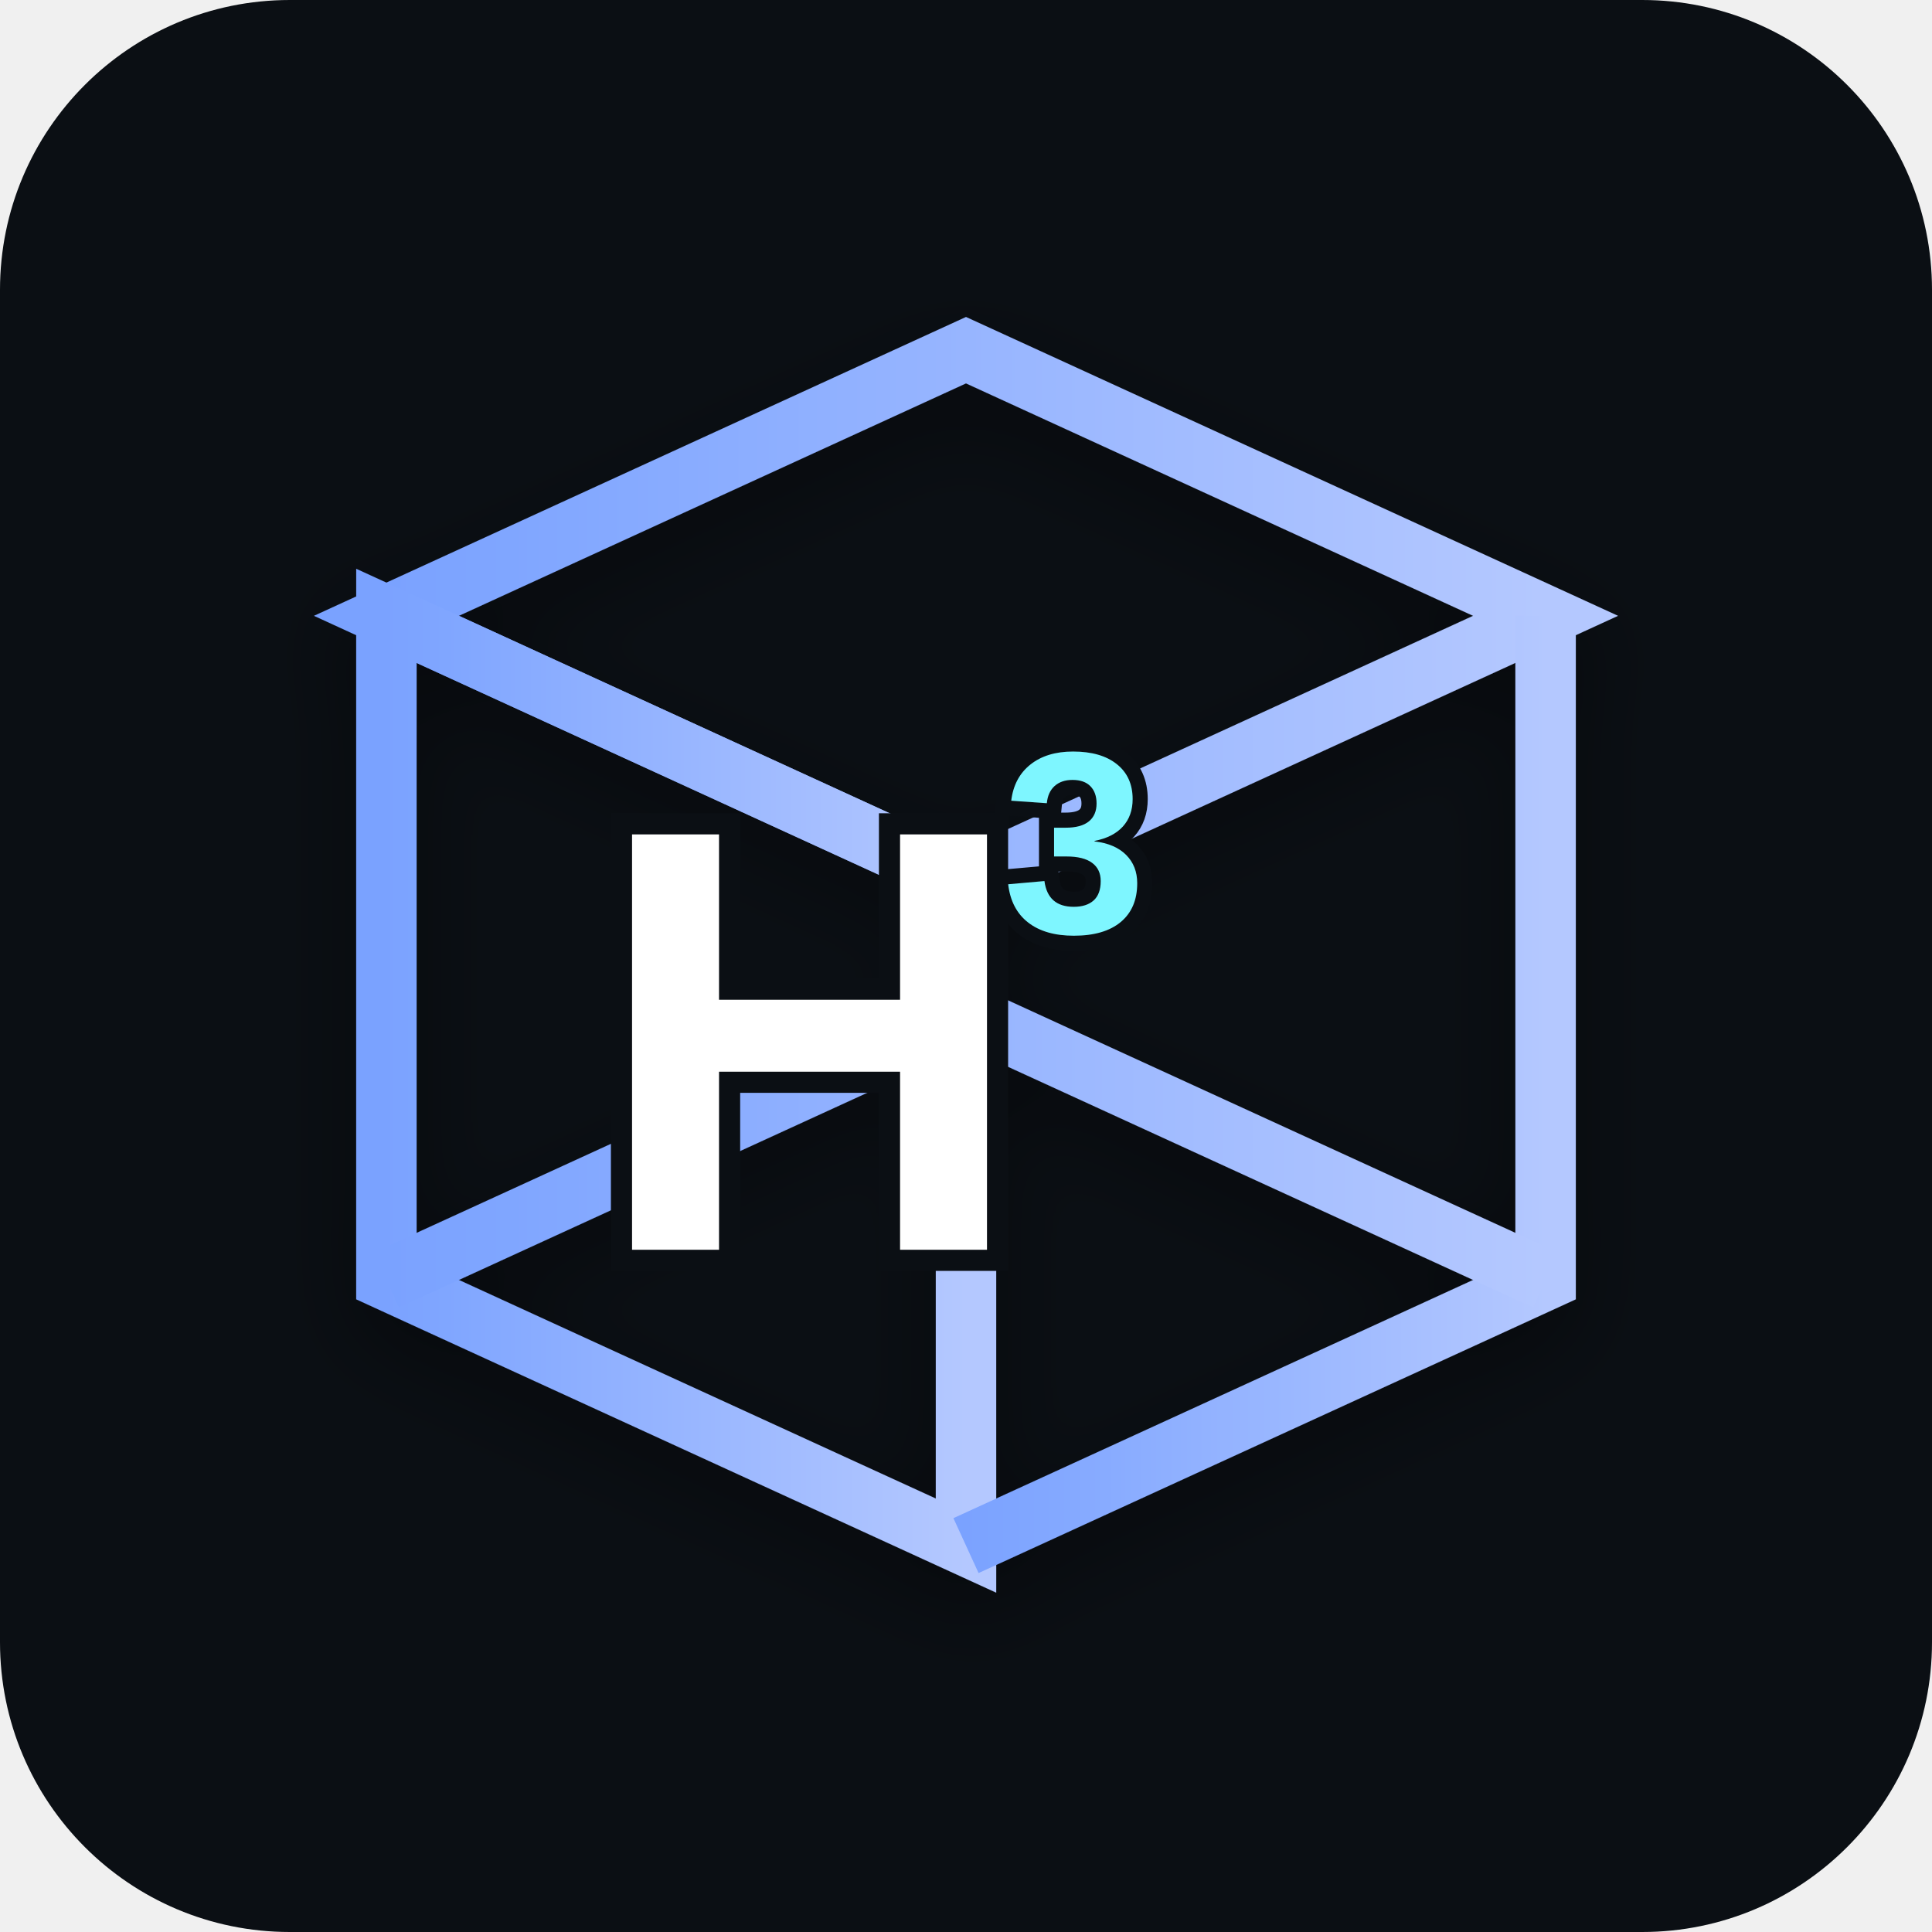
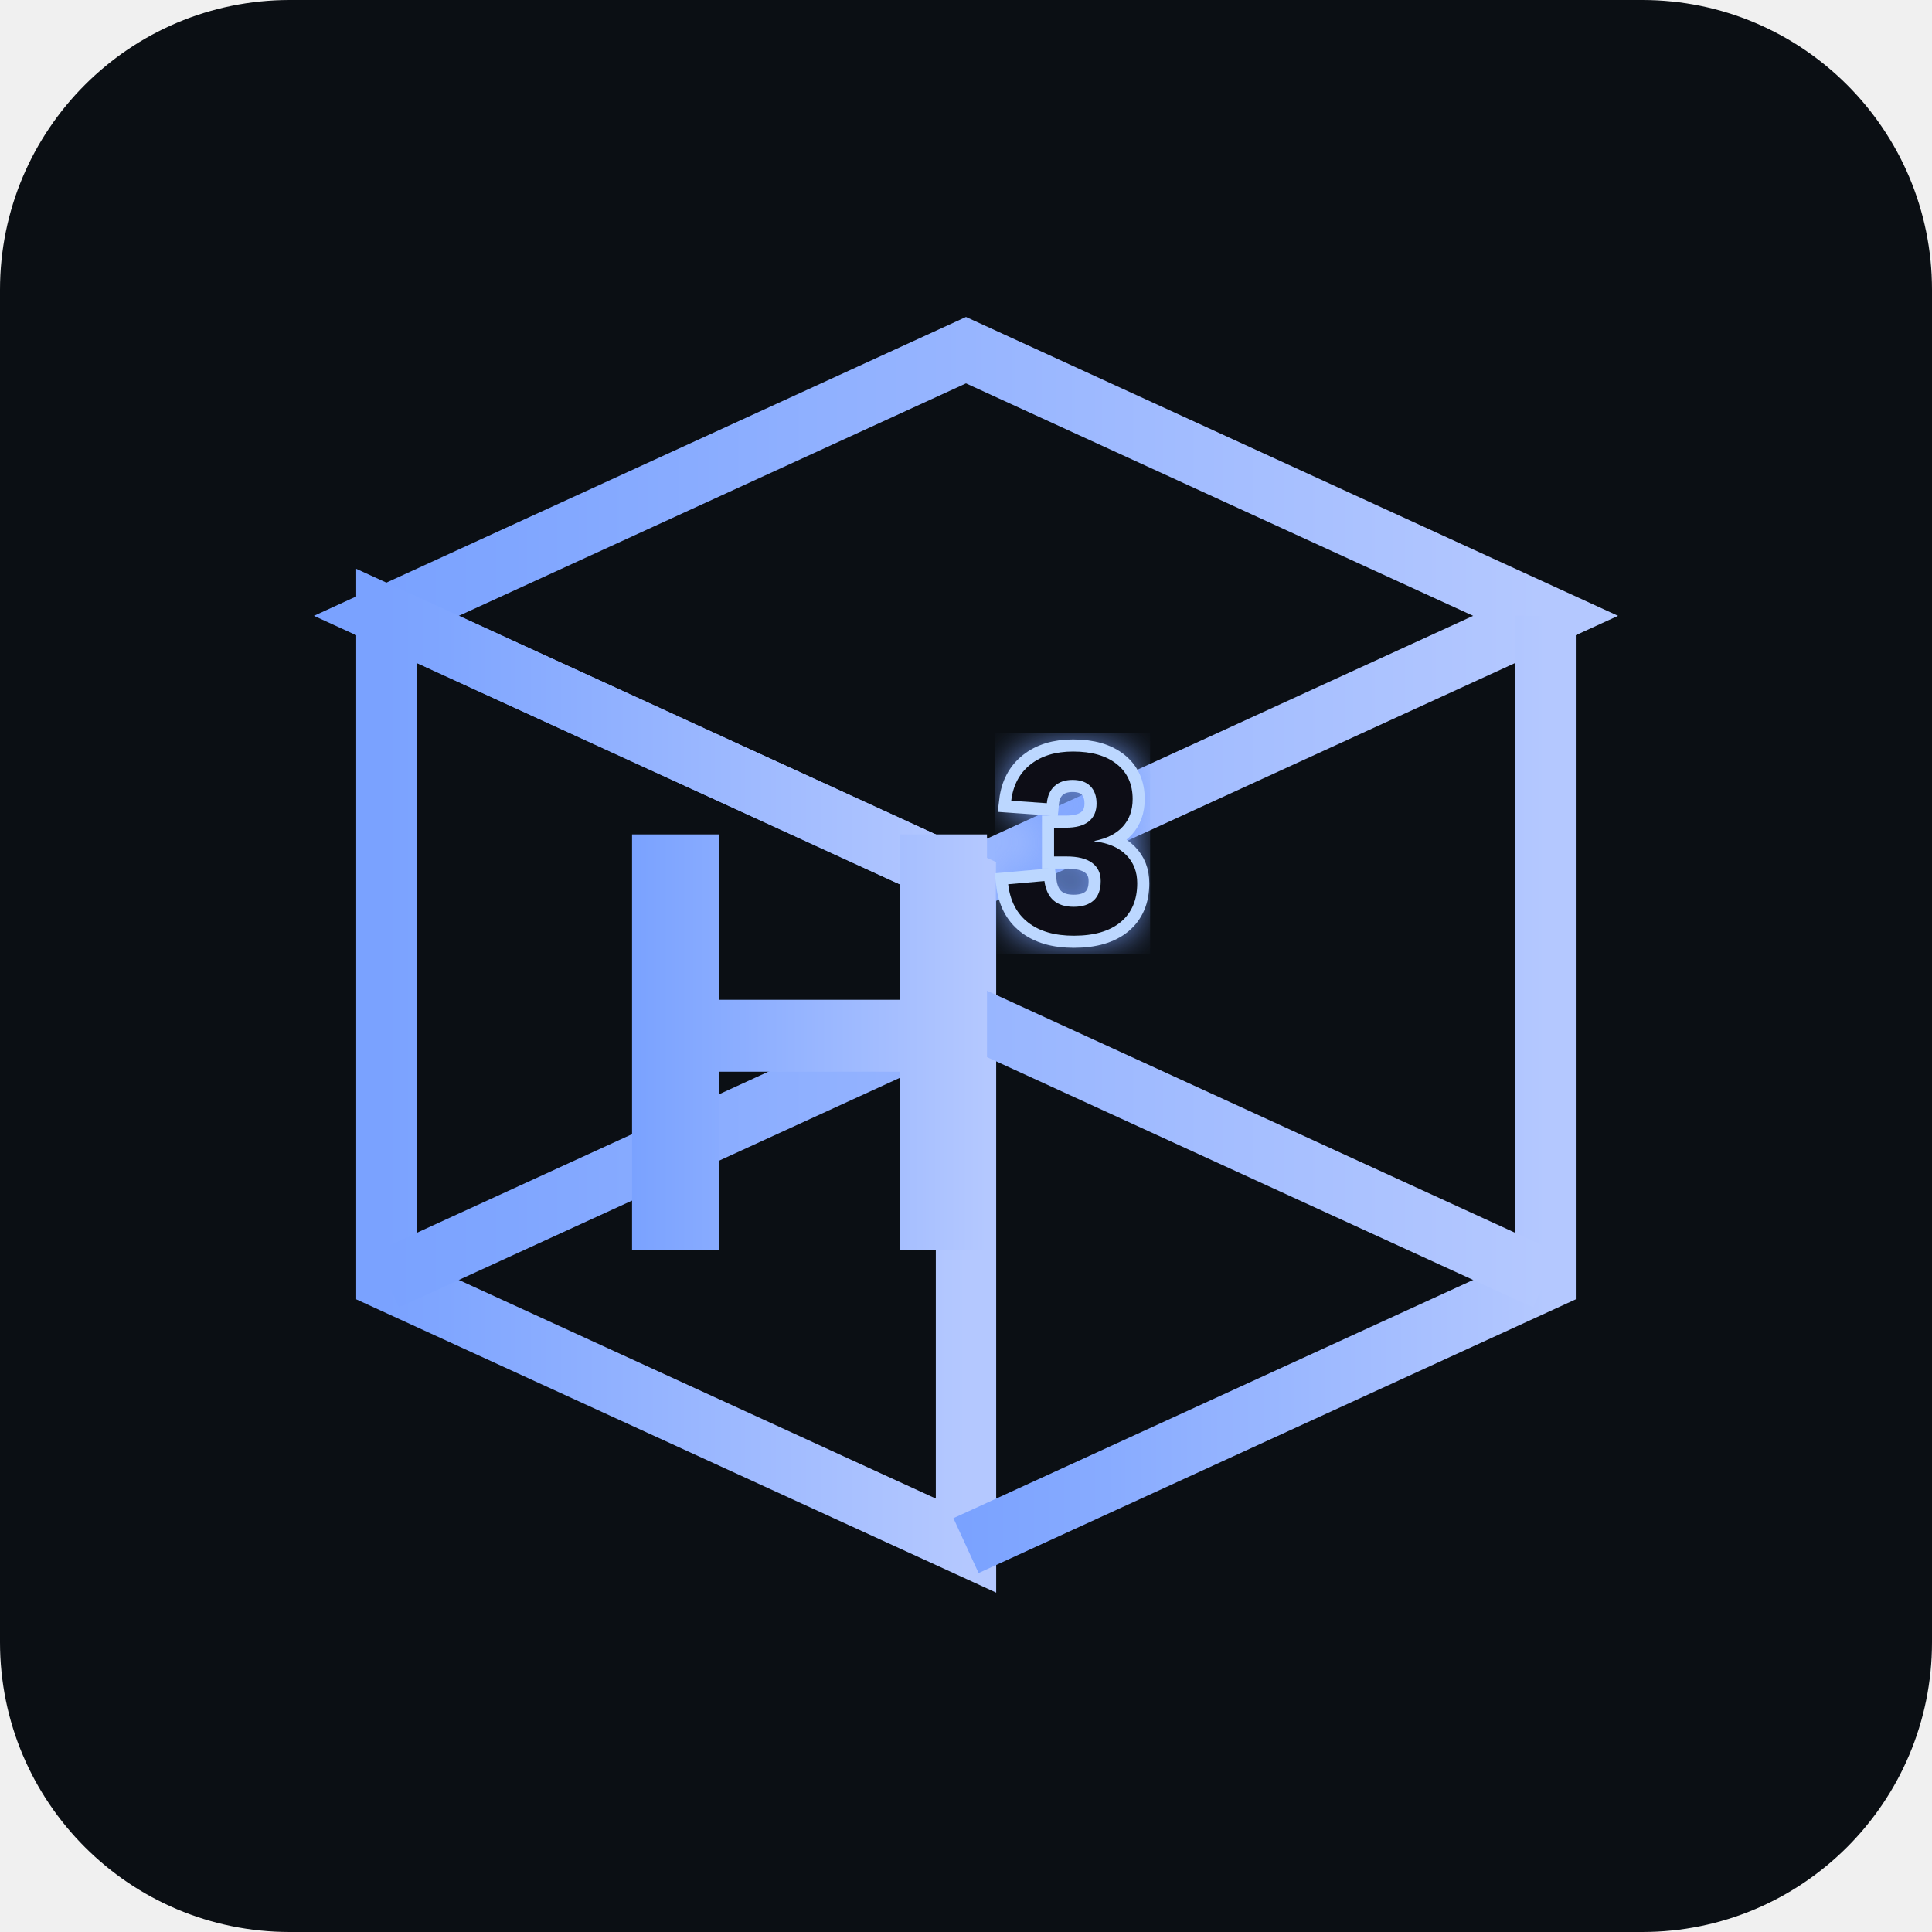
<svg xmlns="http://www.w3.org/2000/svg" width="512" height="512" viewBox="-64 -64 640 640">
  <defs>
    <linearGradient id="grad" x1="0" x2="1">
      <stop offset="0" stop-color="#7aa2ff" />
      <stop offset="1" stop-color="#b4c8ff" />
    </linearGradient>
-     <filter id="shadow">
-       <feDropShadow dx="0" dy="10" stdDeviation="14" flood-opacity=".38" />
+     <filter id="glow">
+       <feDropShadow dx="0" dy="0" stdDeviation="6" flood-color="#7aa2ff" flood-opacity=".9" />
    </filter>
  </defs>
  <rect x="-64" y="-64" width="640" height="640" rx="96" fill="#0b0f14" />
-   <g stroke="url(#grad)" stroke-width="20" fill="none" filter="url(#shadow)">
+   <g stroke="url(#grad)" stroke-width="20" fill="none">
    <path d="M256 52L448 140L256 228L64 140Z" />
    <path d="M64 140V360L256 448V228Z" />
    <path d="M448 140V360L256 448" />
    <path d="M64 360L256 272L448 360" />
  </g>
-   <text x="132" y="350" font-family="Segoe UI,system-ui,-apple-system,Arial" font-weight="900" font-size="200" fill="#ffffff" stroke="#0b0f14" stroke-width="14" paint-order="stroke fill">H</text>
-   <text x="268" y="245" font-family="Segoe UI,system-ui,-apple-system,Arial" font-weight="900" font-size="86" fill="#7ef6ff" stroke="#0b0f14" stroke-width="10" paint-order="stroke fill">3</text>
+   <text x="132" y="350" font-family="Segoe UI,system-ui,-apple-system,Arial" font-weight="800" font-size="200" fill="url(#grad)">H</text>
+   <text x="268" y="245" font-family="Segoe UI,system-ui,-apple-system,Arial" font-weight="900" font-size="86" fill="#0b0f14" stroke="#bcd7ff" stroke-width="8" paint-order="stroke fill" filter="url(#glow)">3</text>
</svg>
